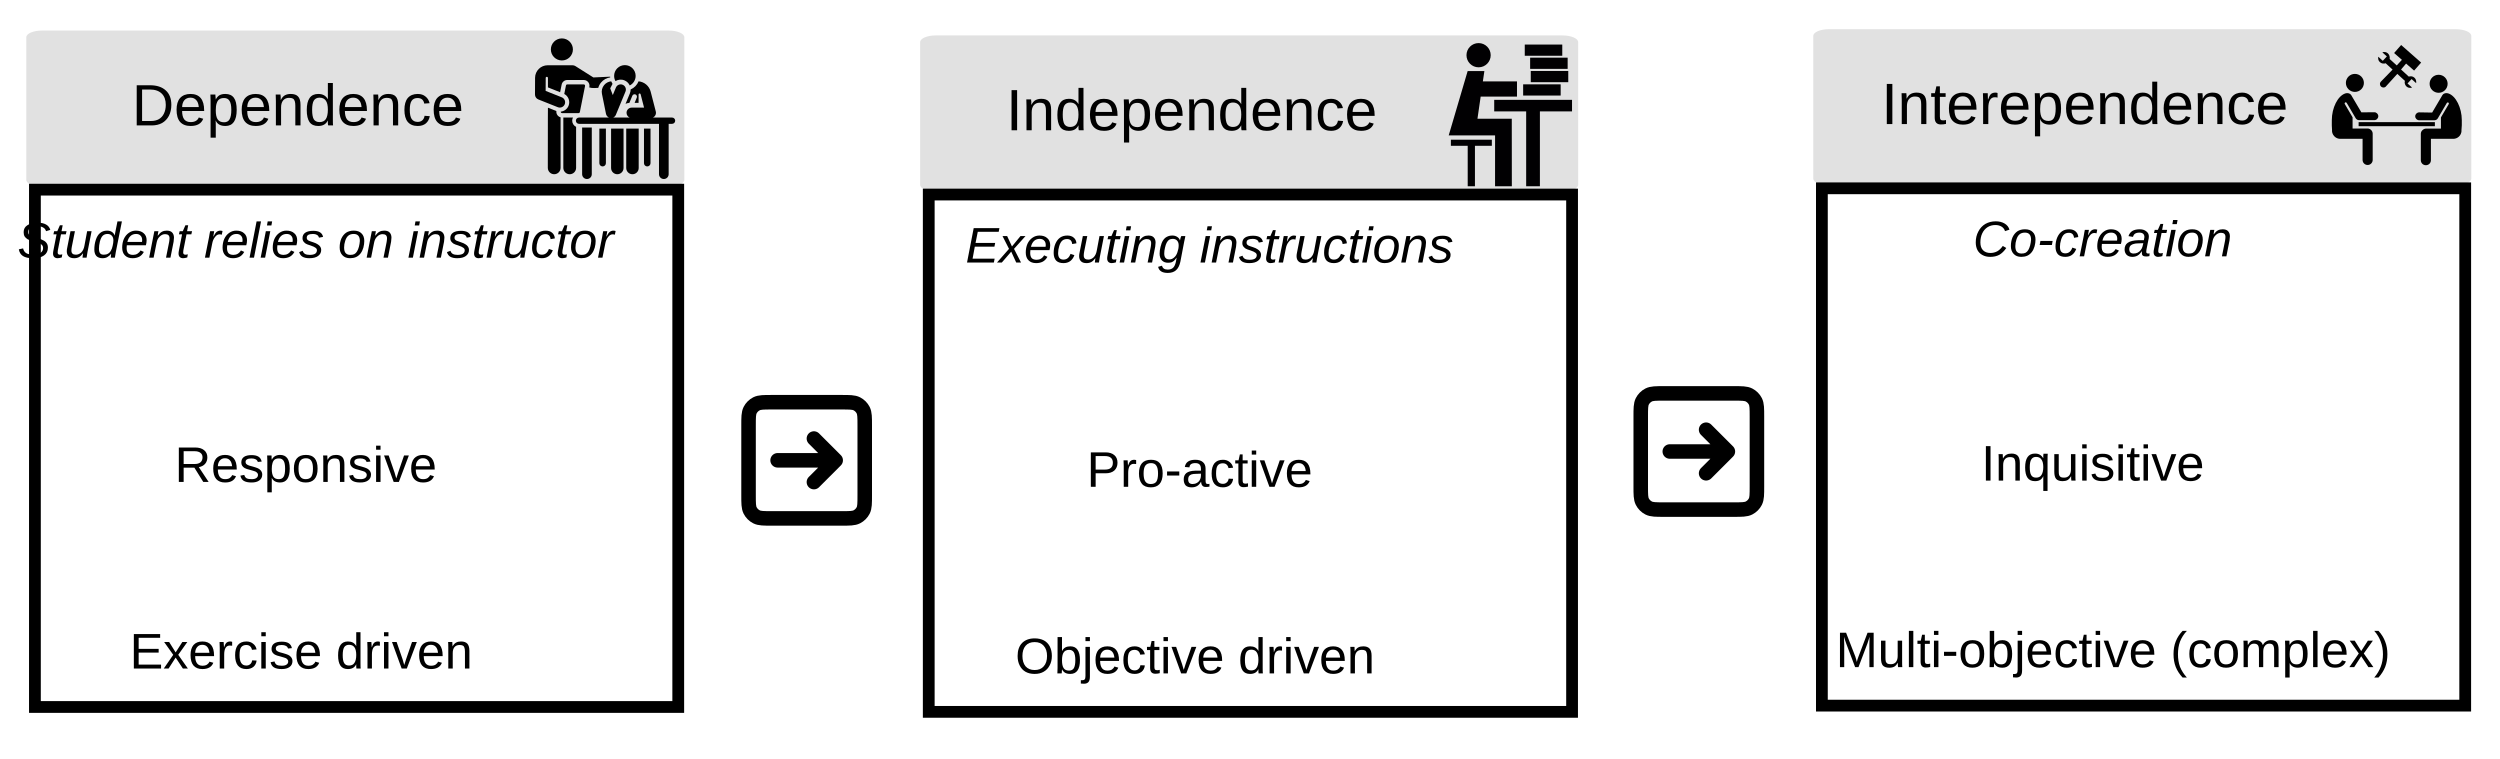
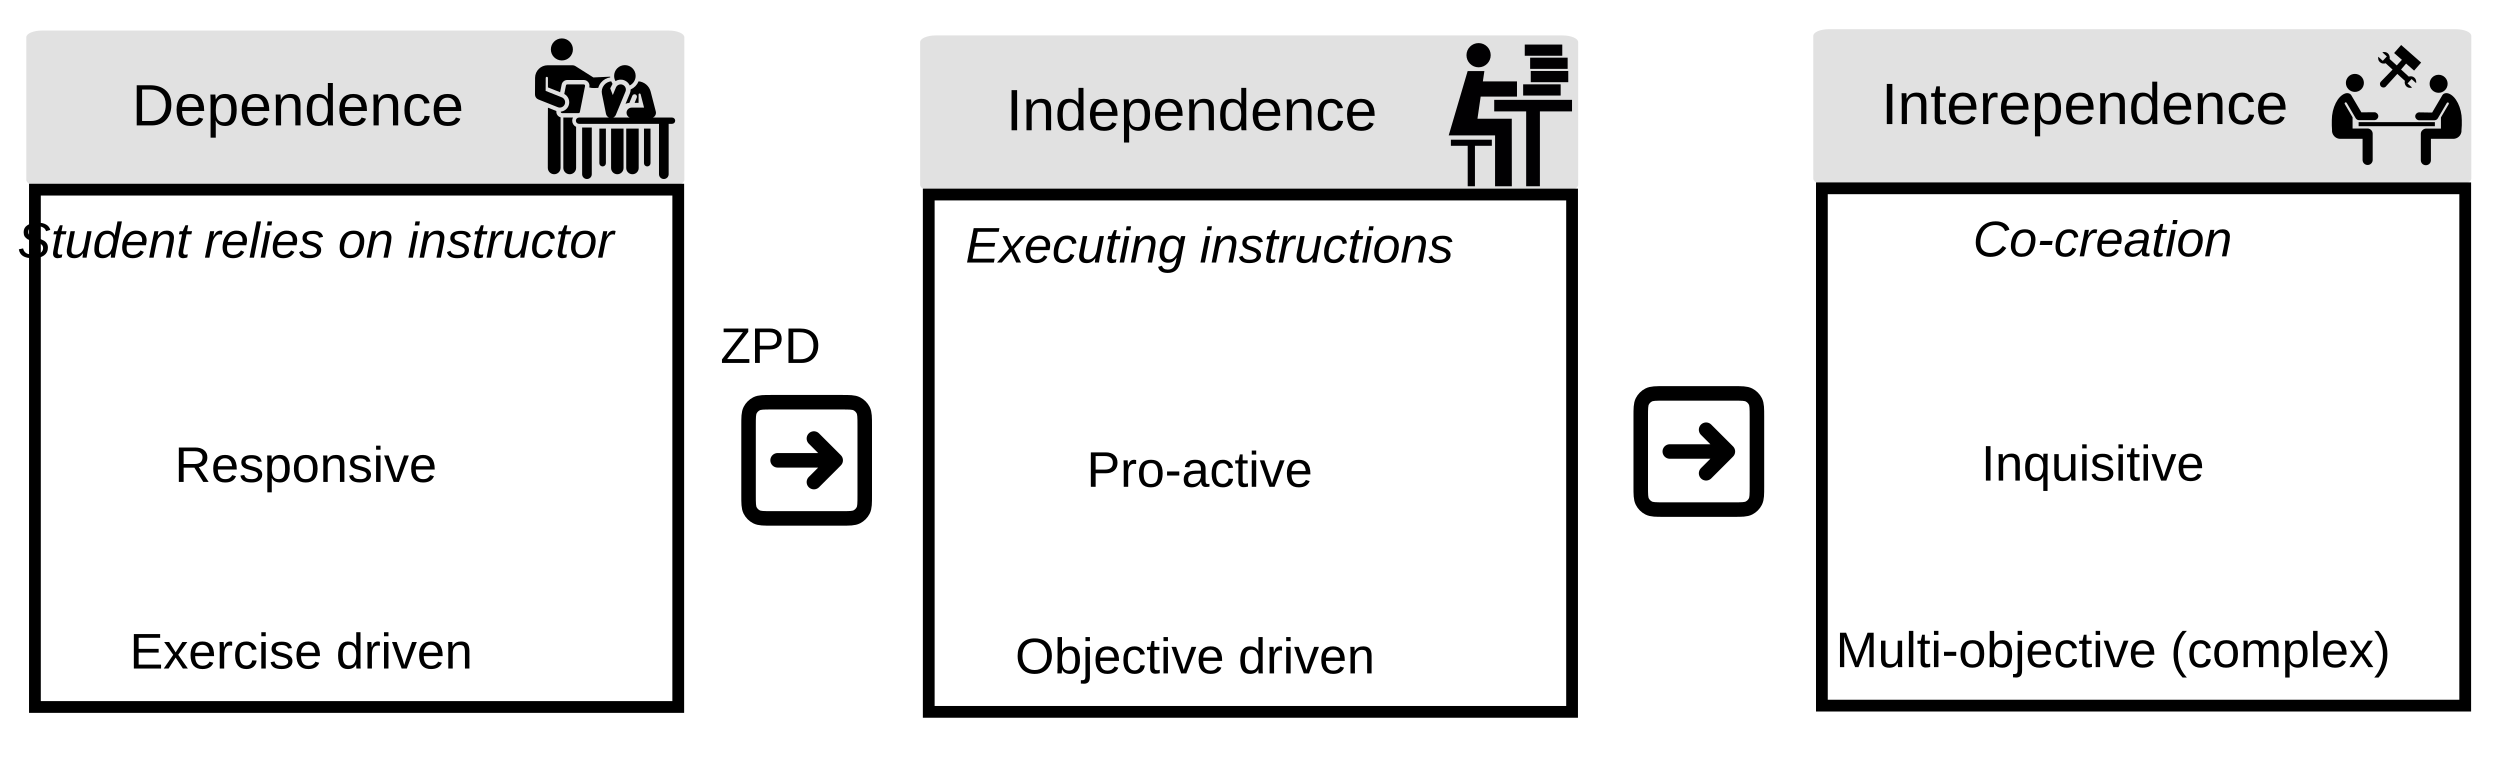
<svg xmlns="http://www.w3.org/2000/svg" width="211mm" height="64mm" viewBox="0 0 211 64" version="1.1" id="svg1" xml:space="preserve">
  <defs id="defs1">
    <rect x="76.284" y="553.321" width="109.767" height="22.782" id="rect2" />
    <rect x="76.284" y="553.321" width="109.767" height="22.782" id="rect2-4" />
    <rect x="76.284" y="553.321" width="109.767" height="22.782" id="rect2-8" />
  </defs>
  <g id="layer1">
    <rect style="fill:#e1e1e1;fill-opacity:1;stroke:#000000;stroke-width:0;stroke-dashoffset:4.184;paint-order:markers stroke fill" id="rect1" width="55.538" height="13.174" x="2.22" y="2.578" rx="1.323" ry="0.567" />
    <text xml:space="preserve" style="font-size:4.939px;font-family:Arial;-inkscape-font-specification:Arial;text-align:center;text-anchor:middle;fill:#e1e1e1;fill-opacity:1;stroke:#000000;stroke-width:0;stroke-dashoffset:4.184;paint-order:markers stroke fill" x="28.931" y="33.581" id="text3">
      <tspan id="tspan3" style="stroke-width:0" x="28.931" y="33.581" />
    </text>
    <text xml:space="preserve" style="font-size:4.939px;font-family:Arial;-inkscape-font-specification:Arial;text-align:center;text-anchor:middle;fill:#000000;fill-opacity:1;stroke:#000000;stroke-width:0;stroke-dashoffset:4.184;paint-order:markers stroke fill" x="28.568" y="10.586" id="text4">
      <tspan id="tspan4" style="fill:#000000;fill-opacity:1;stroke-width:0" x="28.568" y="10.586">Dependence</tspan>
    </text>
    <rect style="fill:#000000;fill-opacity:0.002;stroke:#000000;stroke-width:0.993;stroke-dasharray:none;stroke-dashoffset:4.184;paint-order:markers stroke fill" id="rect4" width="54.297" height="43.662" x="2.947" y="16.007" rx="0" ry="0" />
    <g style="fill:#000000" id="g25" transform="matrix(0.02317763,0,0,0.02317763,45.13627,3.241944)">
      <g id="g2">
        <g id="g1">
          <path d="m 136.222,299.623 c 0,-4.183 1.044,-8.125 2.876,-11.587 H 103.95 v 183.308 c 0,12.835 10.405,23.24 23.24,23.24 12.835,0 23.24,-10.405 23.24,-23.24 V 322.078 c -8.393,-3.995 -14.208,-12.557 -14.208,-22.455 z" id="path1" />
        </g>
      </g>
      <g id="g4">
        <g id="g3">
          <path d="m 78.644,264.509 c -0.083,-0.032 -0.166,-0.059 -0.25,-0.093 L 47.856,252.268 c 0,0 -0.422,19.255 -0.422,219.075 0,12.835 10.405,23.24 23.24,23.24 12.835,0 23.241,-10.404 23.241,-23.239 V 287.326 C 84.044,284.69 77.265,275.078 78.644,264.509 Z" id="path2" />
        </g>
      </g>
      <g id="g6">
        <g id="g5">
          <path d="m 98.671,0 c -22.2,0 -40.137,17.995 -40.137,40.137 0,22.117 17.96,40.138 40.137,40.138 22.163,0 40.138,-17.965 40.138,-40.138 C 138.809,17.98 120.847,0 98.671,0 Z" id="path4" />
        </g>
      </g>
      <g id="g8">
        <g id="g7">
          <path d="m 178.305,167.454 h -60.068 c -2.291,0 -4.278,1.631 -4.727,3.877 l -6.166,30.928 c 15.186,8.138 22.176,26.552 15.656,42.943 -4.897,12.309 -16.123,20.198 -28.449,21.458 -0.331,2.962 1.965,5.35 4.762,5.35 h 60.068 c 2.29,0 4.278,-1.632 4.727,-3.879 l 18.924,-94.916 c 0.594,-2.988 -1.696,-5.761 -4.727,-5.761 z" id="path6" />
        </g>
      </g>
      <g id="g10">
        <g id="g9">
          <path d="m 274.499,139.318 -61.186,2.828 -65.479,-41.373 c -3.096,-1.956 -6.683,-2.995 -10.345,-2.995 -16.866,0 -73.741,0 -90.637,0 -25.145,0 -45.704,20.456 -45.83,45.6 -0.059,11.818 -0.246,48.822 -0.305,60.782 -0.04,7.968 4.804,15.146 12.207,18.091 l 71.009,28.25 c 9.926,3.954 21.195,-0.893 25.15,-10.835 3.953,-9.937 -0.898,-21.2 -10.836,-25.153 L 39.512,191.146 c 0.083,-16.437 0.044,-8.696 0.239,-47.573 0,-0.001 0,-0.002 0,-0.004 0.188,-2.167 2.05,-3.801 4.223,-3.706 2.173,0.095 3.883,1.886 3.883,4.061 v 34.424 l 44.39,17.659 5.545,-27.809 c 1.936,-9.716 10.534,-16.769 20.444,-16.769 35.32,0 25.688,0 60.068,0 13.161,0 23.011,12.037 20.444,24.92 l -0.422,2.118 c 5.789,1.743 11.734,2.488 17.775,2.259 4.204,-0.16 9.484,-0.373 15.034,-0.629 1.936,-6.949 5.291,-13.515 9.998,-19.271 8.509,-10.405 20.469,-17.042 33.568,-18.86 -0.088,-0.876 -0.155,-1.759 -0.202,-2.648 z" id="path8" />
        </g>
      </g>
      <g id="g12">
        <g id="g11">
          <path d="m 397.604,328.348 v 125.93 c 0,6.574 5.328,11.9 11.901,11.9 6.573,0 11.901,-5.327 11.901,-11.9 v -125.93 z" id="path10" />
        </g>
      </g>
      <g id="g14">
        <g id="g13">
          <path d="m 235.132,328.348 v 125.93 0 c 0,6.572 5.328,11.9 11.901,11.9 6.573,0 11.901,-5.328 11.901,-11.9 v -125.93 z" id="path12" />
        </g>
      </g>
      <g id="g16">
        <g id="g15">
          <path d="m 277.825,328.348 v 143.553 h -10e-4 c 0,12.528 10.155,22.683 22.683,22.683 12.528,0 22.683,-10.156 22.683,-22.683 V 328.348 Z" id="path14" />
        </g>
      </g>
      <g id="g18">
        <g id="g17">
          <path d="m 332.982,328.348 v 143.553 h -0.001 c 0,12.528 10.155,22.683 22.683,22.683 12.528,0 22.683,-10.156 22.683,-22.683 V 328.348 Z" id="path16" />
        </g>
      </g>
      <g id="g20">
        <g id="g19">
          <path d="m 172.381,324.479 v 169.927 c 0,9.716 7.876,17.592 17.592,17.592 9.716,0 17.592,-7.876 17.592,-17.592 V 324.479 Z" id="path18" />
        </g>
      </g>
      <g id="g22">
        <g id="g21">
          <path d="m 328.081,97.266 c -21.636,0 -39.175,17.539 -39.175,39.175 0,6.894 1.787,13.367 4.913,18.994 9.549,-5.872 21.678,-7.249 32.829,-2.635 8.873,3.668 15.502,10.46 19.163,18.571 12.723,-6.471 21.445,-19.678 21.445,-34.93 -10e-4,-21.637 -17.539,-39.175 -39.175,-39.175 z" id="path20" />
        </g>
      </g>
      <g id="g24">
        <g id="g23">
          <path d="m 499.819,288.16 c -8.018,0 -62.265,0 -69.805,0 8.478,-3.776 12.915,-13.087 10.616,-21.987 -1.944,-7.527 -16.794,-65.036 -18.702,-72.425 -5.338,-20.676 -23.062,-35.541 -43.99,-37.501 -5.301,13.297 -15.761,23.997 -28.907,29.593 0.061,4.981 -0.956,9.926 -2.752,14.269 l -15.798,38.204 c 4.257,-2.071 8.979,-3.336 13.969,-3.588 l 10.722,-25.937 c 1.856,-4.49 7.002,-6.623 11.489,-4.769 4.49,1.856 6.625,7 4.769,11.49 l -7.925,19.171 h 14.428 v -30.541 c 0,-1.891 1.406,-3.487 3.282,-3.725 1.876,-0.238 3.636,0.955 4.109,2.787 6.003,23.25 6.516,25.235 12.6,48.797 h -44.921 c -10.44,0 -18.903,8.463 -18.903,18.903 0,7.702 4.614,14.317 11.223,17.262 h -59.836 c 4.326,-1.925 7.893,-5.444 9.792,-10.039 l 34.994,-84.629 c 3.989,-9.647 -0.598,-20.702 -10.245,-24.691 -9.648,-3.988 -20.701,0.598 -24.691,10.245 l -11.308,27.348 -9.331,-24.608 8.366,-16.187 c -1.912,-2.942 -3.541,-6.08 -4.855,-9.38 -10.065,0.999 -19.31,5.911 -25.791,13.837 -7.295,8.92 -10.166,20.513 -7.878,31.807 l 14.746,72.789 c 1.237,6.106 5.355,11.068 10.822,13.509 -14.022,0 -109.033,0 -109.033,0 -6.33,0 -11.463,5.132 -11.463,11.463 0,6.33 5.132,11.463 11.463,11.463 13.123,0 280.179,0 291.219,0 v 183.32 c 0,9.716 7.876,17.592 17.592,17.592 9.716,0 17.592,-7.876 17.592,-17.592 V 311.086 h 12.339 c 6.331,0 11.463,-5.132 11.463,-11.463 0.003,-6.33 -5.129,-11.463 -11.461,-11.463 z" id="path22" />
        </g>
      </g>
    </g>
    <text xml:space="preserve" style="font-size:4.233px;font-family:Arial;-inkscape-font-specification:Arial;text-align:center;text-anchor:middle;fill:#000000;fill-opacity:1;stroke:#000000;stroke-width:0;stroke-dashoffset:4.184;paint-order:markers stroke fill" x="29.581" y="21.747" id="text4-7">
      <tspan id="tspan4-8" style="font-style:italic;font-size:4.233px;fill:#000000;fill-opacity:1;stroke-width:0" x="29.581" y="21.747">Student relies on instructor</tspan>
    </text>
    <text xml:space="preserve" style="font-size:4.233px;font-family:Arial;-inkscape-font-specification:Arial;text-align:center;text-anchor:middle;fill:#000000;fill-opacity:1;stroke:#000000;stroke-width:0;stroke-dashoffset:4.184;paint-order:markers stroke fill" x="28.751" y="40.675" id="text4-7-1">
      <tspan id="tspan4-8-8" style="font-style:normal;font-size:4.233px;fill:#000000;fill-opacity:1;stroke-width:0" x="28.751" y="40.675">Responsive</tspan>
    </text>
+     <text xml:space="preserve" style="font-size:4.233px;font-family:Arial;-inkscape-font-specification:Arial;text-align:center;text-anchor:middle;fill:#000000;fill-opacity:1;stroke:#000000;stroke-width:0;stroke-dashoffset:4.184;paint-order:markers stroke fill" x="67.966" y="30.633" id="text4-7-1-6">
+       <tspan id="tspan4-8-8-7" style="font-style:normal;font-size:4.233px;fill:#000000;fill-opacity:1;stroke-width:0" x="67.966" y="30.633">ZPD</tspan>
+     </text>
    <text xml:space="preserve" style="font-size:4.233px;font-family:Arial;-inkscape-font-specification:Arial;text-align:center;text-anchor:middle;fill:#000000;fill-opacity:1;stroke:#000000;stroke-width:0;stroke-dashoffset:4.184;paint-order:markers stroke fill" x="28.362" y="56.421" id="text4-7-1-2">
      <tspan id="tspan4-8-8-5" style="font-style:normal;font-size:4.233px;fill:#000000;fill-opacity:1;stroke-width:0" x="28.362" y="56.421">Exercise driven</tspan>
    </text>
    <rect style="fill:#e1e1e1;fill-opacity:1;stroke:#000000;stroke-width:0;stroke-dashoffset:4.184;paint-order:markers stroke fill" id="rect1-5" width="55.538" height="13.174" x="77.659" y="2.99" rx="1.323" ry="0.567" />
    <text xml:space="preserve" style="font-size:4.939px;font-family:Arial;-inkscape-font-specification:Arial;text-align:center;text-anchor:middle;fill:#000000;fill-opacity:1;stroke:#000000;stroke-width:0;stroke-dashoffset:4.184;paint-order:markers stroke fill" x="104.007" y="10.997" id="text4-3">
      <tspan id="tspan4-2" style="fill:#000000;fill-opacity:1;stroke-width:0" x="104.007" y="10.997">Independence</tspan>
    </text>
    <rect style="fill:#000000;fill-opacity:0.002;stroke:#000000;stroke-width:0.993;stroke-dasharray:none;stroke-dashoffset:4.184;paint-order:markers stroke fill" id="rect4-5" width="54.297" height="43.662" x="78.386" y="16.419" rx="0" ry="0" />
    <text xml:space="preserve" style="font-size:4.233px;font-family:Arial;-inkscape-font-specification:Arial;text-align:center;text-anchor:middle;fill:#000000;fill-opacity:1;stroke:#000000;stroke-width:0;stroke-dashoffset:4.184;paint-order:markers stroke fill" x="105.02" y="22.159" id="text4-7-4">
      <tspan id="tspan4-8-6" style="font-style:italic;font-size:4.233px;fill:#000000;fill-opacity:1;stroke-width:0" x="105.02" y="22.159">Executing instructions</tspan>
    </text>
    <text xml:space="preserve" style="font-size:4.233px;font-family:Arial;-inkscape-font-specification:Arial;text-align:center;text-anchor:middle;fill:#000000;fill-opacity:1;stroke:#000000;stroke-width:0;stroke-dashoffset:4.184;paint-order:markers stroke fill" x="104.19" y="41.087" id="text4-7-1-1">
      <tspan id="tspan4-8-8-6" style="font-style:normal;font-size:4.233px;fill:#000000;fill-opacity:1;stroke-width:0" x="104.19" y="41.087">Pro-active</tspan>
    </text>
    <text xml:space="preserve" style="font-size:4.233px;font-family:Arial;-inkscape-font-specification:Arial;text-align:center;text-anchor:middle;fill:#000000;fill-opacity:1;stroke:#000000;stroke-width:0;stroke-dashoffset:4.184;paint-order:markers stroke fill" x="103.801" y="56.833" id="text4-7-1-2-9">
      <tspan id="tspan4-8-8-5-9" style="font-style:normal;font-size:4.233px;fill:#000000;fill-opacity:1;stroke-width:0" x="103.801" y="56.833">Objective driven</tspan>
    </text>
    <g style="fill:none" id="g27" transform="matrix(0.6128726,0,0,0.6128726,60.72651,31.49604)">
      <path d="m 13,15 3,-3 m 0,0 -3,-3 m 3,3 H 8 m -0.8,8 h 9.6 c 1.12,0 1.68,0 2.108,-0.218 0.376,-0.192 0.682,-0.498 0.874,-0.874 C 20,18.48 20,17.92 20,16.8 V 7.2 C 20,6.08 20,5.52 19.782,5.092 19.59,4.716 19.284,4.41 18.908,4.218 18.48,4 17.92,4 16.8,4 H 7.2 C 6.08,4 5.52,4 5.092,4.218 4.716,4.41 4.41,4.716 4.218,5.092 4,5.52 4,6.08 4,7.2 v 9.6 c 0,1.12 0,1.68 0.218,2.108 0.192,0.376 0.498,0.682 0.874,0.874 C 5.52,20 6.08,20 7.2,20 Z" stroke="#000000" stroke-width="2" stroke-linecap="round" stroke-linejoin="round" id="path1-8" />
    </g>
    <g style="fill:none" id="g27-3" transform="matrix(0.6128726,0,0,0.6128726,136.0273,30.75177)">
      <path d="m 13,15 3,-3 m 0,0 -3,-3 m 3,3 H 8 m -0.8,8 h 9.6 c 1.12,0 1.68,0 2.108,-0.218 0.376,-0.192 0.682,-0.498 0.874,-0.874 C 20,18.48 20,17.92 20,16.8 V 7.2 C 20,6.08 20,5.52 19.782,5.092 19.59,4.716 19.284,4.41 18.908,4.218 18.48,4 17.92,4 16.8,4 H 7.2 C 6.08,4 5.52,4 5.092,4.218 4.716,4.41 4.41,4.716 4.218,5.092 4,5.52 4,6.08 4,7.2 v 9.6 c 0,1.12 0,1.68 0.218,2.108 0.192,0.376 0.498,0.682 0.874,0.874 C 5.52,20 6.08,20 7.2,20 Z" stroke="#000000" stroke-width="2" stroke-linecap="round" stroke-linejoin="round" id="path1-8-2" />
    </g>
    <g id="g7-4" transform="matrix(0.02432329,0,0,0.02432329,121.4331,3.63653)">
      <g id="g6-9">
        <rect x="298.341" y="5.113" style="fill:#010002" width="130.176" height="38.872" id="rect1-7" />
        <rect x="319.169" y="96.751" style="fill:#010002" width="130.127" height="38.958" id="rect2-1" />
        <rect x="316.986" y="50.601" style="fill:#010002" width="130.159" height="38.872" id="rect3" />
        <rect x="292.732" y="143.141" style="fill:#010002" width="130.212" height="38.89" id="rect4-9" />
        <path style="fill:#010002" d="m 271.091,133.005 h -118.15 l 5.268,-35.906 H 100.186 L 34.442,320.336 h 160.894 l -0.086,176.458 h 58.279 L 253.298,262.382 H 134.226 l 11.131,-76.739 h 125.786 v -0.017 c 0,0 0.152,0 0.238,0 v -52.621 c -0.118,0 -0.188,0 -0.29,0 z" id="path4-8" />
        <path style="fill:#010002" d="m 138.146,84.059 c 23.201,0 42.017,-18.818 42.017,-42.034 C 180.163,18.818 161.344,0 138.146,0 114.929,0 96.112,18.818 96.112,42.025 c 0,23.217 18.818,42.036 42.034,42.034 z" id="path5" />
        <polygon style="fill:#010002" points="303.231,237.02 303.231,496.794 350.874,496.794 350.874,237.02 462.352,237.02 462.352,196.937 192.334,196.937 192.334,237.02 " id="polygon5" />
        <polygon style="fill:#010002" points="100.356,496.794 125.463,496.794 125.463,356.405 184.101,356.405 184.101,335.268 41.992,335.268 41.992,356.405 100.356,356.405 " id="polygon6" />
      </g>
    </g>
    <rect style="fill:#e1e1e1;fill-opacity:1;stroke:#000000;stroke-width:0;stroke-dashoffset:4.184;paint-order:markers stroke fill" id="rect1-5-9" width="55.538" height="13.174" x="153.04" y="2.464" rx="1.323" ry="0.567" />
    <text xml:space="preserve" style="font-size:4.939px;font-family:Arial;-inkscape-font-specification:Arial;text-align:center;text-anchor:middle;fill:#000000;fill-opacity:1;stroke:#000000;stroke-width:0;stroke-dashoffset:4.184;paint-order:markers stroke fill" x="179.388" y="10.472" id="text4-3-0">
      <tspan id="tspan4-2-4" style="fill:#000000;fill-opacity:1;stroke-width:0" x="179.388" y="10.472">Interependence</tspan>
    </text>
    <rect style="fill:#000000;fill-opacity:0.002;stroke:#000000;stroke-width:0.993;stroke-dasharray:none;stroke-dashoffset:4.184;paint-order:markers stroke fill" id="rect4-5-8" width="54.297" height="43.662" x="153.767" y="15.893" rx="0" ry="0" />
    <text xml:space="preserve" style="font-size:4.233px;font-family:Arial;-inkscape-font-specification:Arial;text-align:center;text-anchor:middle;fill:#000000;fill-opacity:1;stroke:#000000;stroke-width:0;stroke-dashoffset:4.184;paint-order:markers stroke fill" x="180.401" y="21.633" id="text4-7-4-7">
      <tspan id="tspan4-8-6-3" style="font-style:italic;font-size:4.233px;fill:#000000;fill-opacity:1;stroke-width:0" x="180.401" y="21.633">Co-creation</tspan>
    </text>
    <text xml:space="preserve" style="font-size:4.233px;font-family:Arial;-inkscape-font-specification:Arial;text-align:center;text-anchor:middle;fill:#000000;fill-opacity:1;stroke:#000000;stroke-width:0;stroke-dashoffset:4.184;paint-order:markers stroke fill" x="179.571" y="40.561" id="text4-7-1-1-2">
      <tspan id="tspan4-8-8-6-6" style="font-style:normal;font-size:4.233px;fill:#000000;fill-opacity:1;stroke-width:0" x="179.571" y="40.561">Inquisitive</tspan>
    </text>
    <text xml:space="preserve" style="font-size:4.233px;font-family:Arial;-inkscape-font-specification:Arial;text-align:center;text-anchor:middle;fill:#000000;fill-opacity:1;stroke:#000000;stroke-width:0;stroke-dashoffset:4.184;paint-order:markers stroke fill" x="181.299" y="56.307" id="text4-7-1-2-9-6">
      <tspan id="tspan4-8-8-5-9-5" style="font-style:normal;font-size:4.233px;fill:#000000;fill-opacity:1;stroke-width:0" x="181.299" y="56.307">Multi-objective (complex)</tspan>
    </text>
    <g style="fill:#000000" id="g26" transform="matrix(0.09273873,0,0,0.09273873,196.4064,2.80534)">
      <g id="_x31_">
</g>
      <g id="Layer_1">
        <g id="g3-5">
          <circle cx="25.3" cy="45.2" r="8.2" id="circle1" />
          <path d="M 36.9,86.7 H 23.2 V 76.5 L 16.1,64.4 C 15.8,63.9 16,63.3 16.4,63 c 0.5,-0.3 1.1,-0.1 1.4,0.3 l 8.2,14 c 0.6,1 1.7,1.8 3,1.8 h 14 c 2,0 3.6,-1.7 3.6,-3.6 0,-2 -1.7,-3.6 -3.6,-3.6 L 31.2,72 22,56.4 c -0.7,-1.2 -2.1,-1.9 -3.7,-1.9 -0.2,0 -0.8,0.1 -1,0.1 -0.2,0 -0.6,0.1 -0.8,0.2 -6.8,2.3 -12.2,13.1 -12.2,24.3 -0.1,3.4 0,6.2 0.2,8.9 -0.3,3.2 1.7,6.4 4.8,7.6 0.8,0.3 1.7,0.5 2.5,0.5 h 20.5 v 19.2 c 0,2.6 2.1,4.6 4.6,4.6 2.6,0 4.6,-2.1 4.6,-4.6 V 91.4 C 41.5,90.2 41,89 40.1,88.1 39.2,87.2 38,86.7 36.9,86.7 Z" id="path1-2" />
          <rect x="28.7" y="80.9" width="69.4" height="3.7" id="rect1-8" />
          <circle cx="101.5" cy="46" r="8.2" id="circle2" />
          <path d="m 122.6,79.1 c 0,-11.2 -5.4,-22.1 -12.2,-24.3 -0.2,-0.1 -0.6,-0.1 -0.8,-0.2 -0.2,-0.1 -0.8,-0.1 -1,-0.1 -1.7,0 -3,0.7 -3.7,1.9 L 95.6,72.2 83.8,72 c -1.9,0 -3.6,1.6 -3.6,3.6 0,1.9 1.6,3.6 3.6,3.6 h 14 c 1.3,0 2.4,-0.8 3,-1.8 l 8.2,-14 c 0.3,-0.4 0.9,-0.6 1.4,-0.3 0.4,0.3 0.6,0.9 0.3,1.4 l -7.1,12.1 V 86.8 H 90 c -1.1,0 -2.3,0.5 -3.3,1.5 -0.9,0.8 -1.4,2.1 -1.4,3.3 v 23.9 c 0,2.6 2,4.6 4.6,4.6 2.6,0 4.6,-2 4.6,-4.6 V 96.1 H 115 c 0.8,0 1.7,-0.2 2.5,-0.5 3.2,-1.2 5.1,-4.4 4.8,-7.6 0.3,-2.7 0.4,-5.5 0.3,-8.9 z" id="path2-1" />
          <path d="m 48.1,26.3 c 1,0.9 2.2,1.4 3.7,1.3 0.5,0 1,-0.1 1.5,-0.3 l 6.3,5.8 -10.4,10.7 c -0.7,0.6 -1.1,1.5 -1.1,2.4 0,1.8 1.4,3.2 3.2,3.2 1.1,0 2,-0.5 2.6,-1.4 l 10,-11 5.9,5.4 1,0.9 c -0.1,0.5 -0.2,1 -0.2,1.5 0.1,1.4 0.6,2.6 1.6,3.6 1,0.9 2.2,1.4 3.7,1.3 0.5,0 0.9,-0.1 1.4,-0.3 l -4.1,-3.7 3.7,-4 4.1,3.7 c 0.1,-0.5 0.2,-1 0.1,-1.4 -0.1,-1.4 -0.6,-2.6 -1.6,-3.5 -1,-0.9 -2.2,-1.4 -3.7,-1.3 -0.5,0 -0.9,0.1 -1.4,0.3 L 67.3,33 71.9,27.6 79.2,34 85.6,26.7 67.4,10.7 61,18 l 7.1,6.2 -4.7,5.1 -6.5,-5.9 C 57,22.9 57.1,22.5 57,22 c -0.1,-1.4 -0.6,-2.6 -1.6,-3.6 -1,-0.9 -2.2,-1.4 -3.7,-1.3 -0.5,0 -1,0.1 -1.4,0.3 l 4.1,3.7 -3.7,4 -4.1,-3.7 c -0.1,0.5 -0.2,1 -0.1,1.4 0,1.4 0.5,2.5 1.6,3.5 z" id="path3" />
        </g>
      </g>
    </g>
  </g>
</svg>
